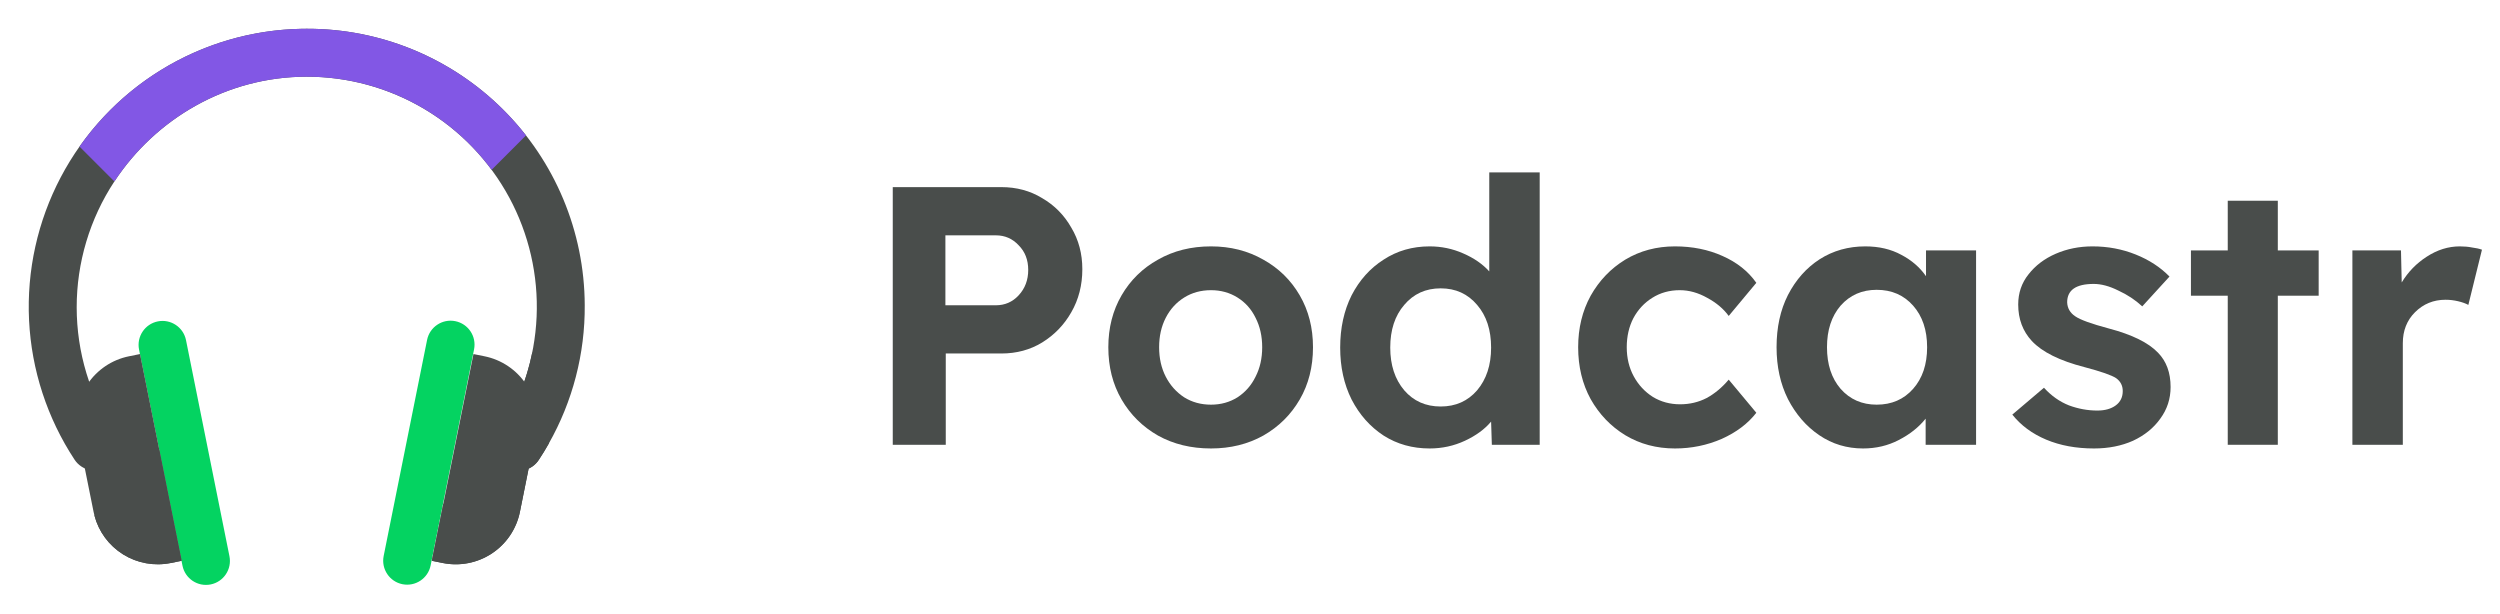
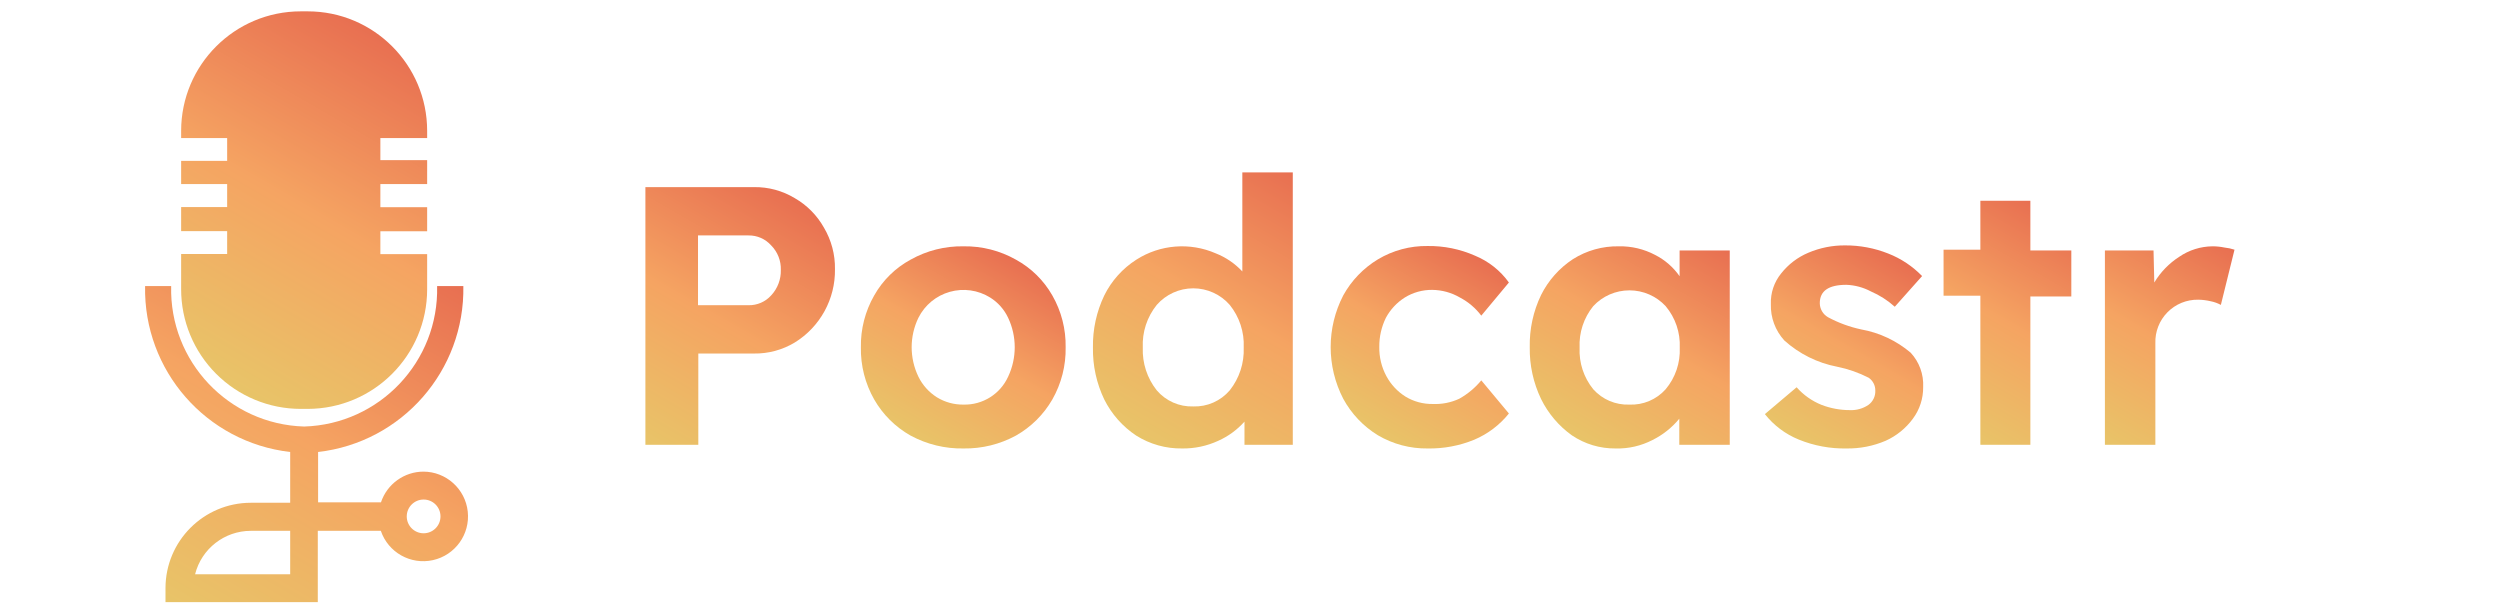
- <svg xmlns="http://www.w3.org/2000/svg" width="163" height="40" viewBox="0 0 163 40" fill="none">
-   <path d="M58.208 29V12.2H65.288C66.28 12.2 67.168 12.44 67.952 12.92C68.752 13.384 69.384 14.024 69.848 14.84C70.328 15.64 70.568 16.544 70.568 17.552C70.568 18.592 70.328 19.528 69.848 20.36C69.384 21.176 68.752 21.832 67.952 22.328C67.168 22.808 66.28 23.048 65.288 23.048H61.664V29H58.208ZM61.64 19.904H64.928C65.52 19.904 66.016 19.688 66.416 19.256C66.832 18.808 67.04 18.256 67.04 17.6C67.04 16.944 66.832 16.408 66.416 15.992C66.016 15.56 65.52 15.344 64.928 15.344H61.64V19.904Z" fill="#494D4B" />
-   <path d="M78.959 29.24C77.663 29.24 76.511 28.96 75.503 28.4C74.495 27.824 73.703 27.04 73.127 26.048C72.551 25.056 72.263 23.92 72.263 22.64C72.263 21.376 72.551 20.248 73.127 19.256C73.703 18.264 74.495 17.488 75.503 16.928C76.511 16.352 77.663 16.064 78.959 16.064C80.223 16.064 81.359 16.352 82.367 16.928C83.375 17.488 84.167 18.264 84.743 19.256C85.319 20.248 85.607 21.376 85.607 22.64C85.607 23.92 85.319 25.056 84.743 26.048C84.167 27.04 83.375 27.824 82.367 28.4C81.359 28.96 80.223 29.24 78.959 29.24ZM78.959 26.384C79.599 26.384 80.175 26.224 80.687 25.904C81.199 25.568 81.591 25.12 81.863 24.56C82.151 24 82.295 23.36 82.295 22.64C82.295 21.92 82.151 21.28 81.863 20.72C81.591 20.16 81.199 19.72 80.687 19.4C80.175 19.08 79.599 18.92 78.959 18.92C78.303 18.92 77.719 19.08 77.207 19.4C76.695 19.72 76.295 20.16 76.007 20.72C75.719 21.28 75.575 21.92 75.575 22.64C75.575 23.36 75.719 24 76.007 24.56C76.295 25.12 76.695 25.568 77.207 25.904C77.719 26.224 78.303 26.384 78.959 26.384Z" fill="#494D4B" />
-   <path d="M93.212 29.24C92.092 29.24 91.092 28.96 90.212 28.4C89.332 27.824 88.636 27.04 88.124 26.048C87.628 25.056 87.38 23.928 87.38 22.664C87.38 21.384 87.628 20.248 88.124 19.256C88.636 18.264 89.332 17.488 90.212 16.928C91.092 16.352 92.092 16.064 93.212 16.064C93.98 16.064 94.708 16.216 95.396 16.52C96.1 16.824 96.668 17.216 97.1 17.696V11.24H100.388V29H97.268L97.22 27.488C96.804 27.984 96.236 28.4 95.516 28.736C94.796 29.072 94.028 29.24 93.212 29.24ZM93.932 26.504C94.908 26.504 95.7 26.152 96.308 25.448C96.916 24.728 97.22 23.8 97.22 22.664C97.22 21.512 96.916 20.584 96.308 19.88C95.7 19.16 94.908 18.8 93.932 18.8C92.956 18.8 92.164 19.16 91.556 19.88C90.948 20.584 90.644 21.512 90.644 22.664C90.644 23.8 90.948 24.728 91.556 25.448C92.164 26.152 92.956 26.504 93.932 26.504Z" fill="#494D4B" />
-   <path d="M109.208 29.24C108.008 29.24 106.928 28.952 105.968 28.376C105.024 27.8 104.272 27.016 103.712 26.024C103.168 25.032 102.896 23.904 102.896 22.64C102.896 21.392 103.168 20.272 103.712 19.28C104.272 18.288 105.024 17.504 105.968 16.928C106.928 16.352 108.008 16.064 109.208 16.064C110.344 16.064 111.376 16.272 112.304 16.688C113.248 17.104 113.984 17.688 114.512 18.44L112.712 20.6C112.376 20.136 111.912 19.744 111.32 19.424C110.728 19.088 110.128 18.92 109.52 18.92C108.848 18.92 108.248 19.088 107.72 19.424C107.208 19.744 106.8 20.184 106.496 20.744C106.208 21.304 106.064 21.936 106.064 22.64C106.064 23.344 106.216 23.976 106.52 24.536C106.824 25.096 107.24 25.544 107.768 25.88C108.296 26.2 108.888 26.36 109.544 26.36C110.168 26.36 110.744 26.224 111.272 25.952C111.8 25.664 112.28 25.264 112.712 24.752L114.512 26.912C113.968 27.616 113.216 28.184 112.256 28.616C111.296 29.032 110.28 29.24 109.208 29.24Z" fill="#494D4B" />
-   <path d="M121.472 29.24C120.416 29.24 119.464 28.952 118.616 28.376C117.768 27.8 117.088 27.016 116.576 26.024C116.08 25.032 115.832 23.904 115.832 22.64C115.832 21.344 116.08 20.208 116.576 19.232C117.088 18.24 117.776 17.464 118.64 16.904C119.52 16.344 120.512 16.064 121.616 16.064C122.512 16.064 123.296 16.248 123.968 16.616C124.64 16.968 125.176 17.432 125.576 18.008V16.328H128.84V29H125.552V27.296C125.104 27.856 124.52 28.32 123.8 28.688C123.096 29.056 122.32 29.24 121.472 29.24ZM122.36 26.384C123.336 26.384 124.128 26.04 124.736 25.352C125.344 24.664 125.648 23.76 125.648 22.64C125.648 21.52 125.344 20.616 124.736 19.928C124.128 19.24 123.336 18.896 122.36 18.896C121.4 18.896 120.616 19.24 120.008 19.928C119.416 20.616 119.12 21.52 119.12 22.64C119.12 23.76 119.416 24.664 120.008 25.352C120.616 26.04 121.4 26.384 122.36 26.384Z" fill="#494D4B" />
-   <path d="M136.531 29.24C135.363 29.24 134.323 29.048 133.411 28.664C132.499 28.28 131.763 27.736 131.203 27.032L133.267 25.28C133.747 25.808 134.291 26.192 134.899 26.432C135.507 26.656 136.123 26.768 136.747 26.768C137.243 26.768 137.643 26.656 137.947 26.432C138.251 26.208 138.403 25.896 138.403 25.496C138.403 25.144 138.259 24.864 137.971 24.656C137.683 24.464 136.995 24.224 135.907 23.936C134.291 23.52 133.147 22.952 132.475 22.232C131.883 21.592 131.587 20.8 131.587 19.856C131.587 19.104 131.811 18.448 132.259 17.888C132.707 17.312 133.299 16.864 134.035 16.544C134.771 16.224 135.571 16.064 136.435 16.064C137.427 16.064 138.363 16.24 139.243 16.592C140.123 16.944 140.859 17.424 141.451 18.032L139.675 19.976C139.227 19.56 138.707 19.216 138.115 18.944C137.539 18.656 137.003 18.512 136.507 18.512C135.355 18.512 134.779 18.912 134.779 19.712C134.795 20.096 134.971 20.4 135.307 20.624C135.627 20.848 136.355 21.112 137.491 21.416C139.011 21.816 140.083 22.344 140.707 23C141.251 23.56 141.523 24.304 141.523 25.232C141.523 26 141.299 26.688 140.851 27.296C140.419 27.904 139.827 28.384 139.075 28.736C138.323 29.072 137.475 29.24 136.531 29.24Z" fill="#494D4B" />
-   <path d="M145.249 29V19.28H142.849V16.328H145.249V13.088H148.513V16.328H151.177V19.28H148.513V29H145.249Z" fill="#494D4B" />
-   <path d="M153.376 29V16.328H156.544L156.592 18.416C157.008 17.728 157.552 17.168 158.224 16.736C158.912 16.288 159.632 16.064 160.384 16.064C160.672 16.064 160.936 16.088 161.176 16.136C161.432 16.168 161.648 16.216 161.824 16.28L160.936 19.88C160.76 19.784 160.536 19.704 160.264 19.64C159.992 19.576 159.72 19.544 159.448 19.544C158.664 19.544 158 19.816 157.456 20.36C156.928 20.888 156.664 21.56 156.664 22.376V29H153.376Z" fill="#494D4B" />
-   <path d="M38.125 19.888C38.149 23.054 37.34 26.171 35.777 28.926C35.575 29.284 35.361 29.634 35.134 29.976C35.023 30.15 34.877 30.3 34.707 30.417C34.537 30.535 34.345 30.617 34.142 30.66C33.94 30.702 33.731 30.704 33.528 30.666C33.325 30.627 33.132 30.548 32.959 30.434C32.786 30.32 32.638 30.173 32.523 30.001C32.408 29.83 32.328 29.637 32.288 29.434C32.247 29.231 32.248 29.022 32.289 28.82C32.33 28.617 32.411 28.424 32.527 28.253C34.019 25.99 34.868 23.364 34.987 20.656C35.105 17.948 34.488 15.259 33.2 12.874C31.912 10.489 30.002 8.497 27.673 7.111C25.344 5.724 22.683 4.995 19.972 5C14.762 5.01 10.142 7.745 7.457 11.832C5.852 14.27 4.998 17.126 5 20.045C5.003 22.964 5.863 25.818 7.473 28.253C7.701 28.599 7.782 29.022 7.699 29.427C7.616 29.834 7.375 30.19 7.029 30.418C6.683 30.646 6.261 30.728 5.855 30.645C5.449 30.561 5.092 30.32 4.864 29.974C3.079 27.265 2.054 24.127 1.895 20.887C1.737 17.647 2.451 14.424 3.962 11.553C5.474 8.683 7.729 6.271 10.491 4.569C13.253 2.868 16.421 1.938 19.664 1.878C19.778 1.876 19.891 1.875 20.005 1.875C24.795 1.865 29.393 3.756 32.791 7.133C36.188 10.511 38.106 15.098 38.125 19.888Z" fill="#494D4B" />
-   <path d="M9.066 22.794L11.898 36.882C12.068 37.728 12.891 38.275 13.737 38.105C14.582 37.935 15.13 37.112 14.96 36.266L12.128 22.179C11.958 21.333 11.135 20.785 10.289 20.955C9.444 21.125 8.896 21.949 9.066 22.794Z" fill="#04D361" />
-   <path d="M11.844 36.564L11.126 36.709C10.059 36.923 8.95 36.722 8.027 36.147C7.103 35.572 6.434 34.665 6.157 33.612C6.136 33.531 6.116 33.45 6.1 33.367L5.071 28.256C4.848 27.146 5.075 25.993 5.701 25.051C6.328 24.108 7.303 23.453 8.413 23.229L9.13 23.084L10.39 29.341L11.844 36.564Z" fill="#494D4B" />
-   <path d="M11.844 36.564L11.126 36.709C10.059 36.923 8.95 36.722 8.027 36.147C7.103 35.572 6.434 34.665 6.157 33.612C7.674 32.298 9.09 30.87 10.39 29.341L11.844 36.564Z" fill="#494D4B" />
-   <path d="M36.148 27.087L35.777 28.926C35.575 29.284 35.361 29.634 35.134 29.976C35.023 30.15 34.877 30.3 34.707 30.417C34.537 30.534 34.345 30.617 34.142 30.659C33.94 30.702 33.731 30.704 33.528 30.665C33.325 30.627 33.132 30.548 32.959 30.434C32.786 30.32 32.638 30.173 32.523 30.001C32.408 29.829 32.328 29.637 32.288 29.434C32.247 29.231 32.248 29.022 32.289 28.819C32.33 28.617 32.411 28.424 32.527 28.253C33.587 26.65 34.326 24.858 34.705 22.974C35.293 23.467 35.737 24.109 35.991 24.833C36.245 25.557 36.299 26.335 36.148 27.087Z" fill="#494D4B" />
-   <path d="M34.295 8.83L32.054 11.071C30.657 9.182 28.836 7.649 26.737 6.594C24.638 5.54 22.321 4.993 19.972 5C14.762 5.01 10.142 7.745 7.457 11.832L5.184 9.559C6.823 7.229 8.988 5.32 11.505 3.985C14.021 2.651 16.816 1.929 19.664 1.878C19.778 1.876 19.891 1.875 20.005 1.875C22.759 1.869 25.479 2.492 27.955 3.698C30.432 4.903 32.601 6.658 34.295 8.83Z" fill="#8257E5" />
-   <path d="M27.846 22.163L25.015 36.251C24.845 37.097 25.392 37.92 26.238 38.09C27.084 38.26 27.907 37.712 28.077 36.867L30.909 22.779C31.079 21.933 30.531 21.11 29.685 20.94C28.84 20.77 28.016 21.318 27.846 22.163Z" fill="#04D361" />
-   <path d="M34.929 28.256L33.9 33.367C33.677 34.477 33.022 35.452 32.079 36.079C31.137 36.705 29.984 36.932 28.874 36.709L28.156 36.564L28.9 32.871L30.869 23.084L31.587 23.229C32.697 23.453 33.672 24.108 34.299 25.05C34.386 25.18 34.465 25.314 34.536 25.453C34.982 26.315 35.12 27.304 34.929 28.256Z" fill="#494D4B" />
-   <path d="M34.929 28.256L33.9 33.367C33.677 34.477 33.022 35.452 32.079 36.079C31.137 36.705 29.984 36.932 28.874 36.709L28.156 36.564L28.9 32.871C31.04 30.609 32.93 28.122 34.536 25.453C34.982 26.315 35.12 27.304 34.929 28.256Z" fill="#494D4B" />
+ <svg xmlns="http://www.w3.org/2000/svg" xmlns:xlink="http://www.w3.org/1999/xlink" id="Camada_1" data-name="Camada 1" viewBox="0 0 163 40">
+   <defs>
+     <style>.cls-1{fill:url(#Gradiente_sem_nome_4);}.cls-2{fill:url(#Gradiente_sem_nome_4-2);}.cls-3{fill:url(#Gradiente_sem_nome_4-3);}.cls-4{fill:url(#Gradiente_sem_nome_4-4);}.cls-5{fill:url(#Gradiente_sem_nome_4-5);}.cls-6{fill:url(#Gradiente_sem_nome_4-6);}.cls-7{fill:url(#Gradiente_sem_nome_4-7);}.cls-8{fill:url(#Gradiente_sem_nome_4-8);}.cls-9{fill:url(#Gradiente_sem_nome_25);}.cls-10{fill:url(#Gradiente_sem_nome_25-2);}</style>
+     <linearGradient id="Gradiente_sem_nome_4" x1="40.93" y1="28.34" x2="50.33" y2="12.06" gradientUnits="userSpaceOnUse">
+       <stop offset="0" stop-color="#e8c468" />
+       <stop offset="0.5" stop-color="#f5a462" />
+       <stop offset="1" stop-color="#e86f51" />
+     </linearGradient>
+     <linearGradient id="Gradiente_sem_nome_4-2" x1="59.46" y1="28.45" x2="66.14" y2="16.87" xlink:href="#Gradiente_sem_nome_4" />
+     <linearGradient id="Gradiente_sem_nome_4-3" x1="75.26" y1="29.09" x2="85.23" y2="11.8" xlink:href="#Gradiente_sem_nome_4" />
+     <linearGradient id="Gradiente_sem_nome_4-4" x1="89.91" y1="28.42" x2="96.57" y2="16.88" xlink:href="#Gradiente_sem_nome_4" />
+     <linearGradient id="Gradiente_sem_nome_4-5" x1="103.7" y1="29.09" x2="111.48" y2="15.62" xlink:href="#Gradiente_sem_nome_4" />
+     <linearGradient id="Gradiente_sem_nome_4-6" x1="116.98" y1="28.55" x2="123.72" y2="16.86" xlink:href="#Gradiente_sem_nome_4" />
+     <linearGradient id="Gradiente_sem_nome_4-7" x1="126.7" y1="27.6" x2="134.4" y2="14.26" xlink:href="#Gradiente_sem_nome_4" />
+     <linearGradient id="Gradiente_sem_nome_4-8" x1="135.73" y1="28.13" x2="143.35" y2="14.93" xlink:href="#Gradiente_sem_nome_4" />
+     <linearGradient id="Gradiente_sem_nome_25" x1="13.64" y1="24.42" x2="26.02" y2="2.98" xlink:href="#Gradiente_sem_nome_4" />
+     <linearGradient id="Gradiente_sem_nome_25-2" x1="12.19" y1="40.07" x2="25.97" y2="16.2" xlink:href="#Gradiente_sem_nome_4" />
+   </defs>
+   <path class="cls-1" d="M42.08,29V12.2h7.08a5,5,0,0,1,2.66.72,5.08,5.08,0,0,1,1.9,1.92,5.16,5.16,0,0,1,.72,2.71,5.52,5.52,0,0,1-2.62,4.78,5,5,0,0,1-2.66.72H45.53V29Zm3.43-9.1H48.8a1.93,1.93,0,0,0,1.48-.64,2.34,2.34,0,0,0,.63-1.66A2.17,2.17,0,0,0,50.28,16a1.94,1.94,0,0,0-1.48-.65H45.51Z" />
+   <path class="cls-2" d="M62.83,29.24a7,7,0,0,1-3.46-.84A6.29,6.29,0,0,1,57,26.05a6.63,6.63,0,0,1-.87-3.41A6.57,6.57,0,0,1,57,19.26a6,6,0,0,1,2.37-2.33,6.81,6.81,0,0,1,3.46-.87,6.73,6.73,0,0,1,3.41.87,6.1,6.1,0,0,1,2.37,2.33,6.57,6.57,0,0,1,.87,3.38,6.63,6.63,0,0,1-.87,3.41,6.36,6.36,0,0,1-2.37,2.35A6.92,6.92,0,0,1,62.83,29.24Zm0-2.86a3.11,3.11,0,0,0,2.9-1.82,4.5,4.5,0,0,0,0-3.84,3.12,3.12,0,0,0-1.17-1.32,3.29,3.29,0,0,0-4.68,1.32,4.41,4.41,0,0,0,0,3.84,3.31,3.31,0,0,0,1.2,1.34A3.22,3.22,0,0,0,62.83,26.38Z" />
+   <path class="cls-3" d="M77.08,29.24a5.47,5.47,0,0,1-3-.84A6.11,6.11,0,0,1,72,26.05a7.54,7.54,0,0,1-.74-3.39,7.56,7.56,0,0,1,.74-3.4,5.84,5.84,0,0,1,2.09-2.33,5.52,5.52,0,0,1,5.18-.41A4.73,4.73,0,0,1,81,17.7V11.24h3.29V29H81.14l0-1.51a5.06,5.06,0,0,1-1.71,1.25A5.44,5.44,0,0,1,77.08,29.24Zm.72-2.74a3,3,0,0,0,2.38-1.05,4.22,4.22,0,0,0,.91-2.79,4.13,4.13,0,0,0-.91-2.78,3.16,3.16,0,0,0-4.76,0,4.13,4.13,0,0,0-.91,2.78,4.22,4.22,0,0,0,.91,2.79A3,3,0,0,0,77.8,26.5Z" />
+   <path class="cls-4" d="M93.08,29.24a6.23,6.23,0,0,1-3.24-.86A6.33,6.33,0,0,1,87.58,26a7.33,7.33,0,0,1,0-6.74,6.3,6.3,0,0,1,2.26-2.35,6.14,6.14,0,0,1,3.24-.87,7.42,7.42,0,0,1,3.09.63,5.12,5.12,0,0,1,2.21,1.75l-1.8,2.16a4.17,4.17,0,0,0-1.39-1.18,3.66,3.66,0,0,0-1.8-.5,3.34,3.34,0,0,0-1.8.5,3.56,3.56,0,0,0-1.23,1.32,4.21,4.21,0,0,0-.43,1.9,3.87,3.87,0,0,0,.46,1.9,3.58,3.58,0,0,0,1.25,1.34,3.33,3.33,0,0,0,1.77.48A3.74,3.74,0,0,0,95.14,26a5.07,5.07,0,0,0,1.44-1.2l1.8,2.16a5.79,5.79,0,0,1-2.26,1.71A7.65,7.65,0,0,1,93.08,29.24Z" />
+   <path class="cls-5" d="M105.34,29.24a5,5,0,0,1-2.86-.86,6.37,6.37,0,0,1-2-2.36,7.53,7.53,0,0,1-.74-3.38,7.51,7.51,0,0,1,.74-3.41,6,6,0,0,1,2.07-2.33,5.41,5.41,0,0,1,3-.84,4.84,4.84,0,0,1,2.36.56,4.33,4.33,0,0,1,1.6,1.39V16.33h3.27V29h-3.29V27.3a5.31,5.31,0,0,1-1.75,1.39A4.94,4.94,0,0,1,105.34,29.24Zm.89-2.86a3,3,0,0,0,2.37-1,3.94,3.94,0,0,0,.92-2.71,3.94,3.94,0,0,0-.92-2.71,3.22,3.22,0,0,0-4.72,0,4,4,0,0,0-.89,2.71,4,4,0,0,0,.89,2.71A3,3,0,0,0,106.23,26.38Z" />
+   <path class="cls-6" d="M120.4,29.24a7.86,7.86,0,0,1-3.12-.58A5.4,5.4,0,0,1,115.07,27l2.07-1.75a4.31,4.31,0,0,0,1.63,1.15,5.17,5.17,0,0,0,1.85.34,2,2,0,0,0,1.2-.34,1.09,1.09,0,0,0,.45-.93,1,1,0,0,0-.43-.84,8,8,0,0,0-2.06-.72,7.16,7.16,0,0,1-3.44-1.71,3.36,3.36,0,0,1-.88-2.37,3,3,0,0,1,.67-2,4.46,4.46,0,0,1,1.77-1.35,6,6,0,0,1,2.4-.48,7.51,7.51,0,0,1,2.81.53A6.23,6.23,0,0,1,125.32,18L123.54,20a5.74,5.74,0,0,0-1.56-1,3.7,3.7,0,0,0-1.6-.43c-1.16,0-1.73.4-1.73,1.2a1.07,1.07,0,0,0,.53.91,8.14,8.14,0,0,0,2.18.8A6.84,6.84,0,0,1,124.58,23a3.07,3.07,0,0,1,.81,2.23,3.39,3.39,0,0,1-.67,2.07,4.5,4.5,0,0,1-1.78,1.44A6.26,6.26,0,0,1,120.4,29.24Z" />
+   <path class="cls-7" d="M129.12,29V19.28h-2.4v-3h2.4V13.09h3.26v3.24h2.67v3h-2.67V29Z" />
+   <path class="cls-8" d="M137.24,29V16.33h3.17l.05,2.09a5.13,5.13,0,0,1,1.63-1.68,3.9,3.9,0,0,1,2.16-.68,3.84,3.84,0,0,1,.79.08,3,3,0,0,1,.65.14l-.89,3.6a2.36,2.36,0,0,0-.67-.24,3.74,3.74,0,0,0-.81-.1,2.75,2.75,0,0,0-2.79,2.84V29Z" />
+   <path class="cls-9" d="M19.61,26.66h.45a7.8,7.8,0,0,0,7.79-7.8V16.57H24.8V15.08h3.05V13.51H24.8V12h3.05V10.44H24.8V9h3.05V8.53A7.79,7.79,0,0,0,20.06.74h-.45a7.8,7.8,0,0,0-7.8,7.79V9h3v1.49h-3V12h3v1.5h-3v1.57h3v1.49h-3v2.29A7.8,7.8,0,0,0,19.61,26.66Z" />
+   <path class="cls-10" d="M27.62,30.75a2.93,2.93,0,0,0-2.78,2h-4.1V29.47a10.69,10.69,0,0,0,9.47-10.82H28.5a8.94,8.94,0,0,1-8.67,9.16,8.94,8.94,0,0,1-8.67-9.16H9.46a10.68,10.68,0,0,0,9.46,10.82v3.31H16.35a5.57,5.57,0,0,0-5.56,5.57v.91h9.93v-.78h0V34.61h4.11a2.92,2.92,0,1,0,2.77-3.86Zm-8.7,6.69h-6.2a3.75,3.75,0,0,1,3.63-2.83h2.57Zm8.7-2.67a1.1,1.1,0,1,1,1.1-1.1A1.1,1.1,0,0,1,27.62,34.77Z" />
</svg>
